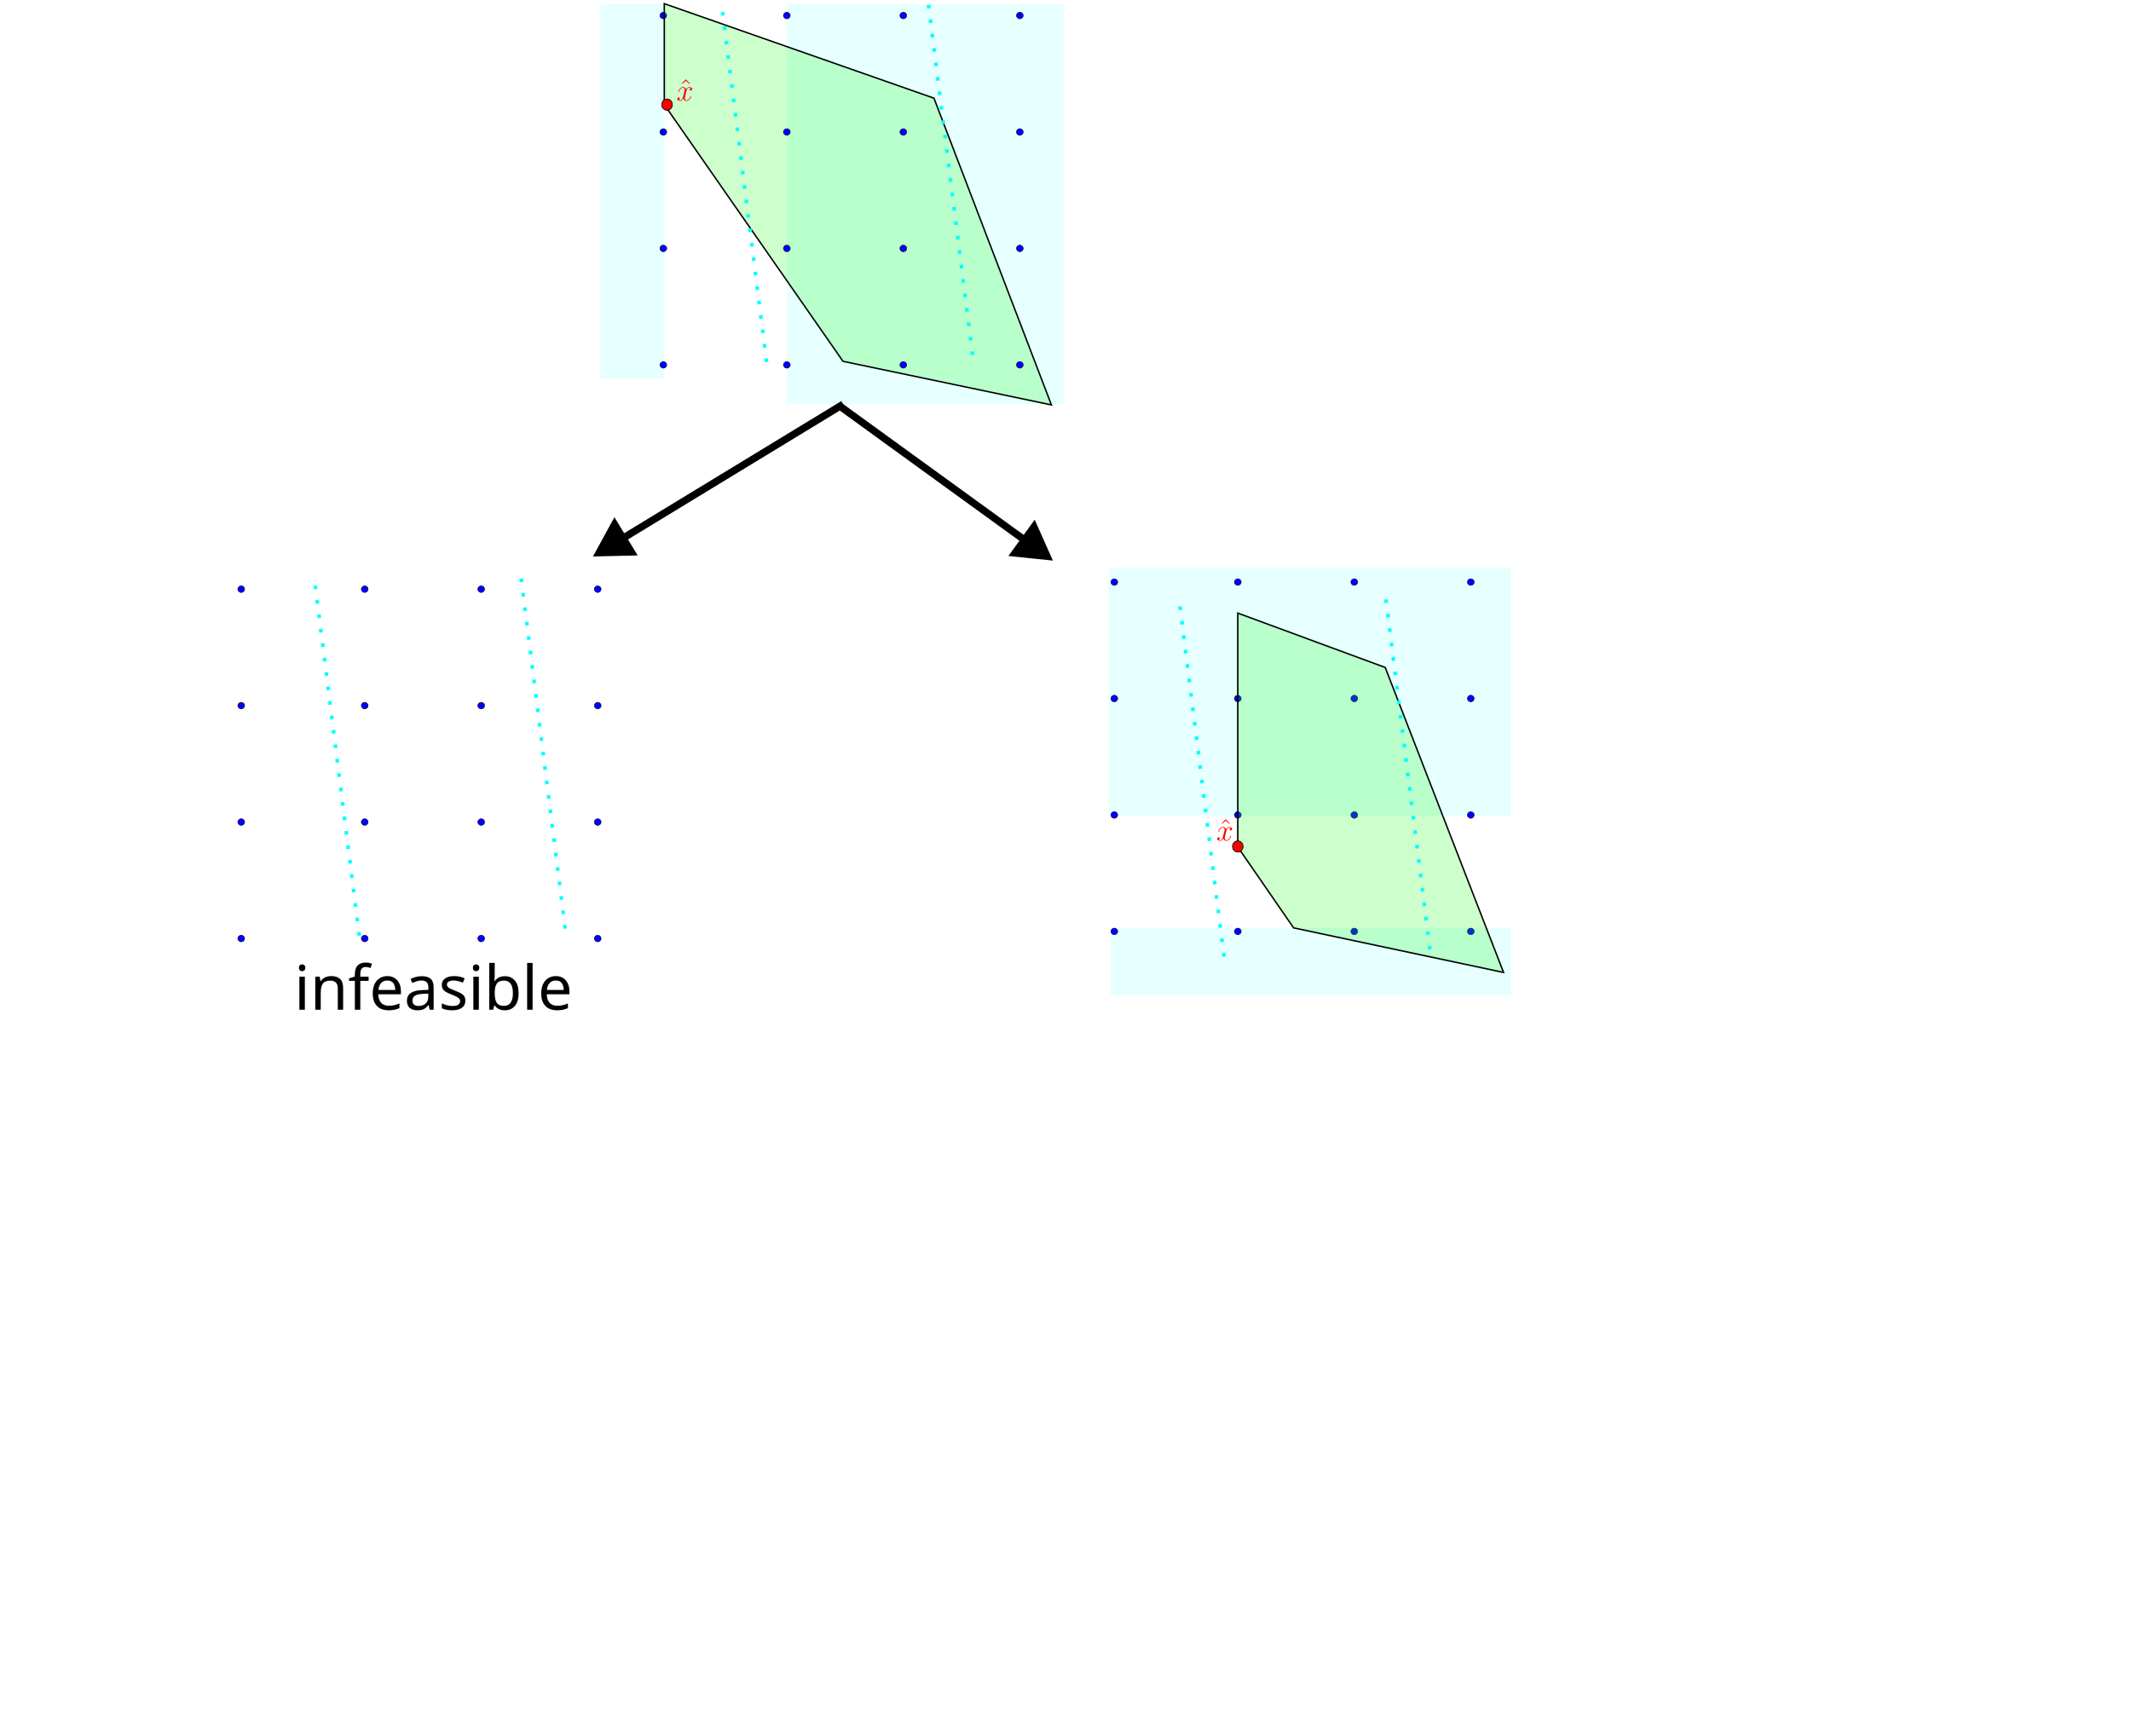
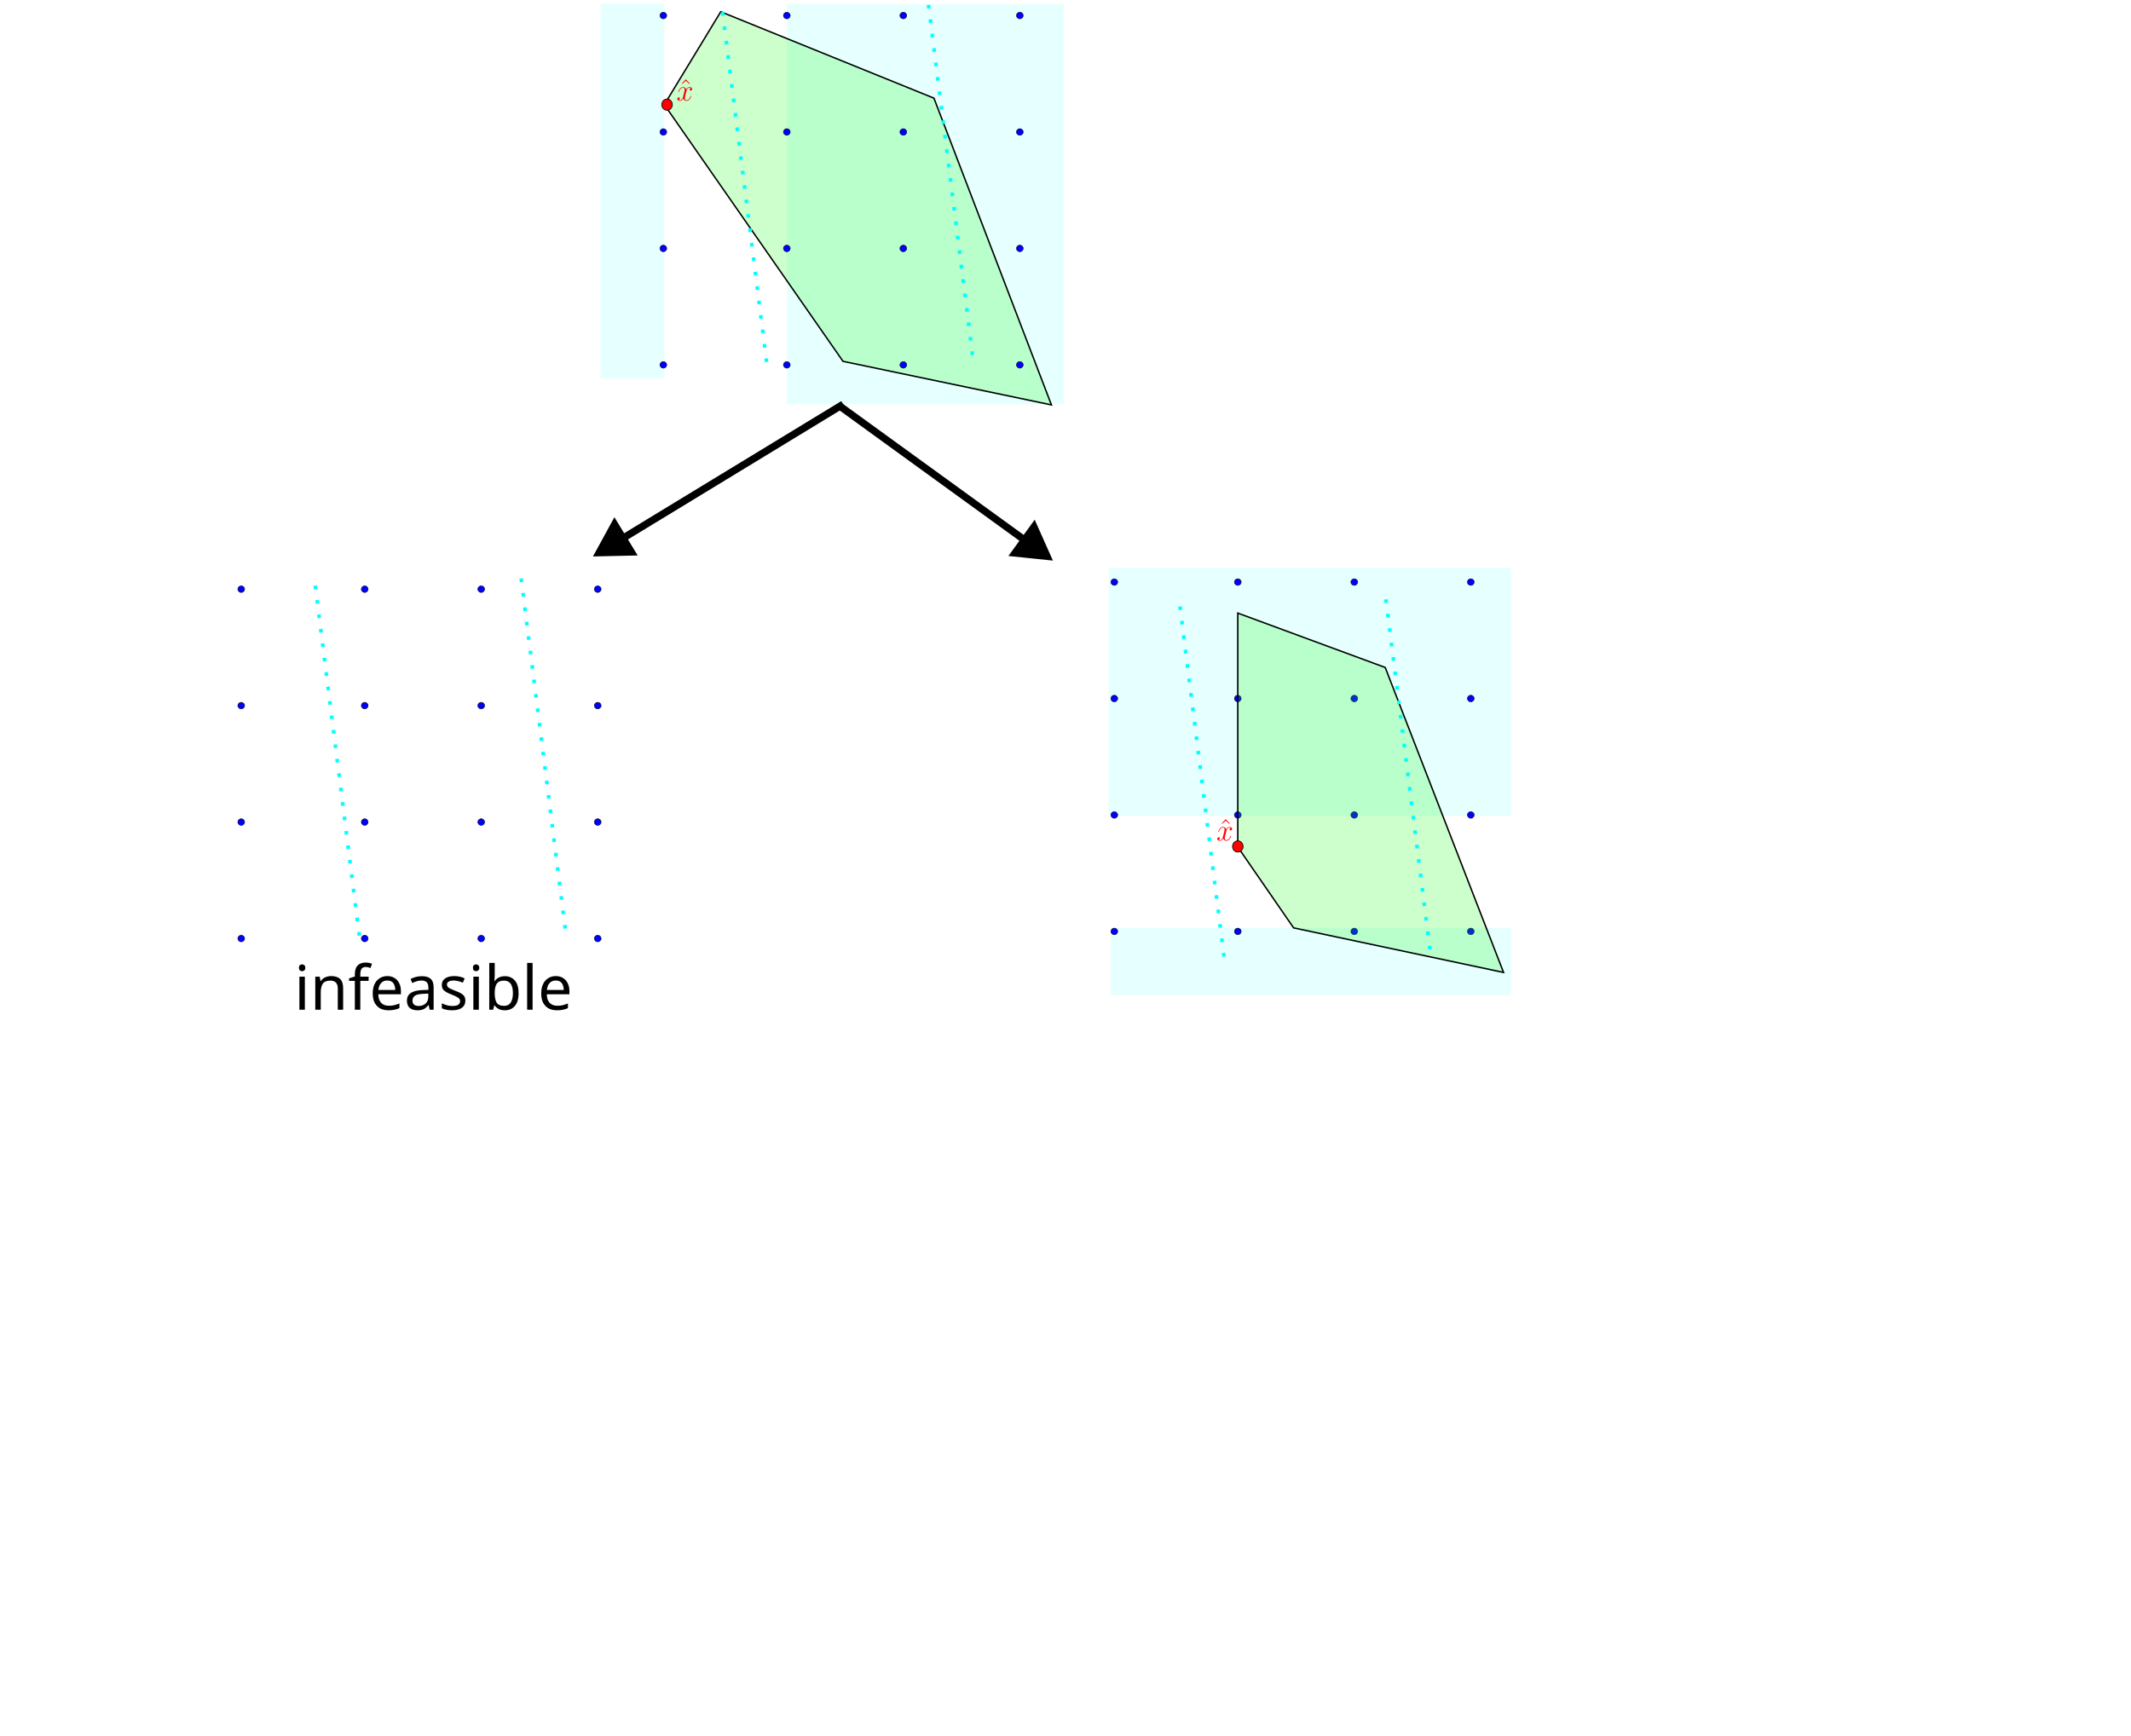
<svg xmlns="http://www.w3.org/2000/svg" width="292.876mm" height="238.552mm" viewBox="0 0 292.876 238.552" version="1.1" id="svg37558">
  <defs id="defs37555">
    <marker style="overflow:visible" id="TriangleStart" refX="0" refY="0" orient="auto-start-reverse" markerWidth="5.324" markerHeight="6.155" viewBox="0 0 5.324 6.155" preserveAspectRatio="xMidYMid">
      <path transform="scale(0.5)" style="fill:context-stroke;fill-rule:evenodd;stroke:context-stroke;stroke-width:1pt" d="M 5.77,0 -2.88,5 V -5 Z" id="path135" />
    </marker>
    <clipPath id="clipPath9973">
      <path clip-rule="nonzero" d="M 14,14 H 43 V 28.836 H 14 Z m 0,0" id="path6578" />
    </clipPath>
    <clipPath id="clipPath9062">
      <path clip-rule="nonzero" d="m 7,5 h 12 v 6.066 H 7 Z m 0,0" id="path4863" />
    </clipPath>
    <clipPath id="clipPath1590">
      <path clip-rule="nonzero" d="m 7,5 h 9 v 6.066 H 7 Z m 0,0" id="path7390" />
    </clipPath>
    <clipPath id="clipPath2948">
      <path clip-rule="nonzero" d="m 15,5 h 5 v 6.066 h -5 z m 0,0" id="path7932" />
    </clipPath>
    <clipPath id="clipPath7494">
      <path clip-rule="nonzero" d="m 20,5 h 12 v 6.066 H 20 Z m 0,0" id="path9555" />
    </clipPath>
    <clipPath id="clipPath3567">
      <path clip-rule="nonzero" d="M 0,0 H 34 V 11.988 H 0 Z m 0,0" id="path1464" />
    </clipPath>
    <clipPath id="clipPath9450">
      <path clip-rule="nonzero" d="m 41,6 h 13 v 5.988 H 41 Z m 0,0" id="path8909" />
    </clipPath>
    <clipPath id="clipPath243">
      <path clip-rule="nonzero" d="m 54,0 h 4 v 11.988 h -4 z m 0,0" id="path9050" />
    </clipPath>
    <clipPath id="clipPath5425">
      <path clip-rule="nonzero" d="M 0,0 H 5 V 5.148 H 0 Z m 0,0" id="path3411" />
    </clipPath>
    <clipPath id="clipPath4204">
      <path clip-rule="nonzero" d="M 0,3 H 6.652 V 8.301 H 0 Z m 0,0" id="path243" />
    </clipPath>
    <clipPath id="clipPath4726">
      <path clip-rule="nonzero" d="M 0,0 H 34 V 11.953 H 0 Z m 0,0" id="path5399" />
    </clipPath>
    <clipPath id="clipPath4014">
      <path clip-rule="nonzero" d="m 41,0 h 4 v 11.953 h -4 z m 0,0" id="path1291" />
    </clipPath>
    <clipPath id="clipPath6702">
      <path clip-rule="nonzero" d="M 0,2 H 7 V 8.047 H 0 Z m 0,0" id="path7622" />
    </clipPath>
    <clipPath id="clipPath7501">
      <path clip-rule="nonzero" d="M 0,3 H 6.652 V 8.301 H 0 Z m 0,0" id="path256" />
    </clipPath>
    <clipPath id="clipPath4959">
      <path clip-rule="nonzero" d="M 1,0 H 4 V 11.953 H 1 Z m 0,0" id="path8237" />
    </clipPath>
    <clipPath id="clipPath1500">
      <path clip-rule="nonzero" d="m 26,7 h 3 v 4.953 h -3 z m 0,0" id="path7387" />
    </clipPath>
    <clipPath id="clipPath6884">
      <path clip-rule="nonzero" d="m 43,0 h 4 v 11.953 h -4 z m 0,0" id="path5489" />
    </clipPath>
    <clipPath id="clipPath5482">
      <path clip-rule="nonzero" d="M 1,0 H 4 V 11.953 H 1 Z m 0,0" id="path7179" />
    </clipPath>
    <clipPath id="clipPath234">
      <path clip-rule="nonzero" d="m 29,7 h 3 v 4.953 h -3 z m 0,0" id="path5732" />
    </clipPath>
    <clipPath id="clipPath3980">
      <path clip-rule="nonzero" d="m 46,0 h 4 v 11.953 h -4 z m 0,0" id="path2864" />
    </clipPath>
    <clipPath id="clipPath1033">
      <path clip-rule="nonzero" d="M 1,0 H 4 V 11.953 H 1 Z m 0,0" id="path2771" />
    </clipPath>
    <clipPath id="clipPath563">
      <path clip-rule="nonzero" d="m 29,7 h 3 v 4.953 h -3 z m 0,0" id="path4974" />
    </clipPath>
    <clipPath id="clipPath8352">
      <path clip-rule="nonzero" d="M 43,0 H 53 V 11.953 H 43 Z m 0,0" id="path4824" />
    </clipPath>
    <clipPath id="clipPath3891">
      <path clip-rule="nonzero" d="M 1,0 H 4 V 11.953 H 1 Z m 0,0" id="path7264" />
    </clipPath>
    <clipPath id="clipPath8942">
      <path clip-rule="nonzero" d="m 29,7 h 3 v 4.953 h -3 z m 0,0" id="path4044" />
    </clipPath>
    <clipPath id="clipPath8629">
      <path clip-rule="nonzero" d="M 43,0 H 53 V 11.953 H 43 Z m 0,0" id="path1640" />
    </clipPath>
  </defs>
  <g id="layer1" transform="translate(-237.2349,-9.895489)">
    <rect style="fill:#00ffff;fill-opacity:0.1;stroke:none;stroke-width:0.106;stroke-dasharray:none;stroke-opacity:1" id="rect66826" width="8.762" height="51.512" x="319.771" y="10.402" />
    <rect style="fill:#00ffff;fill-opacity:0.1;stroke:none;stroke-width:0.228;stroke-dasharray:none;stroke-opacity:1" id="rect67036" width="38.013" height="54.993" x="345.411" y="10.467" />
    <ellipse style="fill:#0000ff;fill-opacity:1;stroke:#000000;stroke-width:0.063;stroke-dasharray:none;stroke-opacity:1" id="path3632" cx="328.4" cy="12.029" rx="0.468" ry="0.455" />
    <ellipse style="fill:#0000ff;fill-opacity:1;stroke:#000000;stroke-width:0.063;stroke-dasharray:none;stroke-opacity:1" id="ellipse5556" cx="345.373" cy="12.029" rx="0.468" ry="0.455" />
    <ellipse style="fill:#0000ff;fill-opacity:1;stroke:#000000;stroke-width:0.063;stroke-dasharray:none;stroke-opacity:1" id="ellipse5560" cx="361.384" cy="12.029" rx="0.468" ry="0.455" />
    <ellipse style="fill:#0000ff;fill-opacity:1;stroke:#000000;stroke-width:0.063;stroke-dasharray:none;stroke-opacity:1" id="ellipse5564" cx="377.395" cy="12.029" rx="0.468" ry="0.455" />
    <ellipse style="fill:#0000ff;fill-opacity:1;stroke:#000000;stroke-width:0.063;stroke-dasharray:none;stroke-opacity:1" id="ellipse5584" cx="328.4" cy="28.037" rx="0.468" ry="0.455" />
-     <path style="fill:#00ff00;fill-opacity:0.2;stroke:#000000;stroke-width:0.2;stroke-dasharray:none;stroke-opacity:1" d="m 328.533,10.402 v 13.878 l 24.562,35.284 28.642,5.99 -16.144,-42.164 z" id="path81279" />
+     <path style="fill:#00ff00;fill-opacity:0.2;stroke:#000000;stroke-width:0.2;stroke-dasharray:none;stroke-opacity:1" d="m 336.292,11.511 -7.759,12.769 24.562,35.284 28.642,5.99 -16.144,-42.164 z" id="path81279" />
    <ellipse style="fill:#0000ff;fill-opacity:1;stroke:#000000;stroke-width:0.063;stroke-dasharray:none;stroke-opacity:1" id="ellipse5588" cx="345.373" cy="28.037" rx="0.468" ry="0.455" />
    <ellipse style="fill:#0000ff;fill-opacity:1;stroke:#000000;stroke-width:0.063;stroke-dasharray:none;stroke-opacity:1" id="ellipse5592" cx="361.384" cy="28.037" rx="0.468" ry="0.455" />
    <ellipse style="fill:#0000ff;fill-opacity:1;stroke:#000000;stroke-width:0.063;stroke-dasharray:none;stroke-opacity:1" id="ellipse5596" cx="377.395" cy="28.037" rx="0.468" ry="0.455" />
    <ellipse style="fill:#0000ff;fill-opacity:1;stroke:#000000;stroke-width:0.063;stroke-dasharray:none;stroke-opacity:1" id="ellipse5616" cx="328.4" cy="44.044" rx="0.468" ry="0.455" />
    <ellipse style="fill:#0000ff;fill-opacity:1;stroke:#000000;stroke-width:0.063;stroke-dasharray:none;stroke-opacity:1" id="ellipse5620" cx="345.373" cy="44.044" rx="0.468" ry="0.455" />
    <ellipse style="fill:#0000ff;fill-opacity:1;stroke:#000000;stroke-width:0.063;stroke-dasharray:none;stroke-opacity:1" id="ellipse5624" cx="361.384" cy="44.044" rx="0.468" ry="0.455" />
    <ellipse style="fill:#0000ff;fill-opacity:1;stroke:#000000;stroke-width:0.063;stroke-dasharray:none;stroke-opacity:1" id="ellipse5628" cx="377.395" cy="44.044" rx="0.468" ry="0.455" />
    <ellipse style="fill:#0000ff;fill-opacity:1;stroke:#000000;stroke-width:0.063;stroke-dasharray:none;stroke-opacity:1" id="ellipse5648" cx="328.4" cy="60.051" rx="0.468" ry="0.455" />
    <ellipse style="fill:#0000ff;fill-opacity:1;stroke:#000000;stroke-width:0.063;stroke-dasharray:none;stroke-opacity:1" id="ellipse5652" cx="345.373" cy="60.051" rx="0.468" ry="0.455" />
    <ellipse style="fill:#0000ff;fill-opacity:1;stroke:#000000;stroke-width:0.063;stroke-dasharray:none;stroke-opacity:1" id="ellipse5656" cx="361.384" cy="60.051" rx="0.468" ry="0.455" />
    <ellipse style="fill:#0000ff;fill-opacity:1;stroke:#000000;stroke-width:0.063;stroke-dasharray:none;stroke-opacity:1" id="ellipse5660" cx="377.395" cy="60.051" rx="0.468" ry="0.455" />
    <g transform="translate(72.94624,30.08684)" id="g17785" style="fill:#00ffff">
      <g clip-path="url(#clipPath5425)" id="g17" transform="matrix(0.352778,0,0,0.352778,-0.170877,0.0418483)" style="fill:#00ffff">
        <g fill="#000000" fill-opacity="1" id="g15" style="fill:#00ffff">
          <g id="use13" transform="translate(0,5.147)" style="fill:#00ffff">
            <path d="M 3.647,2.724 C 3.429,2.703 3.321,2.692 3.134,2.831 3.052,2.87 2.909,3.044 2.891,3.231 2.868,3.464 3.024,3.637 3.258,3.659 3.537,3.687 3.888,3.47 3.934,3.003 3.99,2.428 3.488,1.939 2.664,1.859 1.109,1.707 -0.612,3.25 -0.777,4.945 -0.877,5.972 -0.332,6.982 0.881,7.101 2.498,7.259 3.647,6.099 3.662,5.944 3.67,5.866 3.598,5.796 3.552,5.792 3.521,5.789 3.504,5.803 3.384,5.901 2.523,6.837 1.387,6.899 0.92,6.854 0.112,6.775 -0.083,6.033 -0.025,5.443 0.016,5.023 0.331,3.892 0.829,3.124 1.195,2.594 1.91,2.021 2.657,2.094 c 0.156,0.015 0.807,0.095 0.99,0.63 z m 0,0" id="path23" style="fill:#00ffff" />
          </g>
        </g>
      </g>
    </g>
    <path style="fill:#000000;fill-opacity:0.2;stroke:#000000;stroke-width:1;stroke-dasharray:none;stroke-opacity:1;marker-end:url(#TriangleStart)" d="M 353.117,65.461 321.762,84.543" id="path47244" />
    <path style="fill:#000000;fill-opacity:0.2;stroke:#000000;stroke-width:1;stroke-dasharray:none;stroke-opacity:1;marker-end:url(#TriangleStart)" d="m 352.614,65.69 26.454,19.18" id="path48163" />
    <text xml:space="preserve" style="font-size:8.467px;font-family:Calibri;-inkscape-font-specification:Calibri;fill:#000000;fill-opacity:1;stroke:none;stroke-width:0.2;stroke-dasharray:none;stroke-opacity:1" x="277.664" y="148.696" id="text70186">
      <tspan id="tspan70184" style="font-size:8.467px;fill:#000000;fill-opacity:1;stroke-width:0.2" x="277.664" y="148.696">infeasible</tspan>
    </text>
    <ellipse style="fill:#ff0000;fill-opacity:1;stroke:#000000;stroke-width:0.103;stroke-dasharray:none;stroke-opacity:1" id="ellipse46950" cx="328.913" cy="24.28" rx="0.727" ry="0.772" />
    <g transform="translate(330.3186,20.79866)" id="g47077" style="fill:#ff0000">
      <g fill="#000000" fill-opacity="1" id="g19" transform="matrix(0.352778,0,0,0.352778,-0.115755,-0.001808)" style="fill:#ff0000">
        <g id="use17" transform="translate(0.725,8.302)" style="fill:#ff0000">
          <path d="m 2.922,-8.297 -1.562,1.625 0.188,0.188 1.375,-1.234 1.375,1.234 0.188,-0.188 z m 0,0" id="path31" style="fill:#ff0000" />
        </g>
      </g>
      <g clip-path="url(#clipPath7501)" id="g25" transform="matrix(0.352778,0,0,0.352778,-0.115755,-0.001808)" style="fill:#ff0000">
        <g fill="#000000" fill-opacity="1" id="g23" style="fill:#ff0000">
          <g id="use21" transform="translate(0,8.302)" style="fill:#ff0000">
            <path d="m 5.672,-4.875 c -0.391,0.062 -0.531,0.359 -0.531,0.578 0,0.297 0.219,0.391 0.391,0.391 0.359,0 0.609,-0.312 0.609,-0.641 0,-0.5 -0.578,-0.719 -1.078,-0.719 -0.719,0 -1.125,0.719 -1.234,0.938 -0.281,-0.891 -1.016,-0.938 -1.234,-0.938 -1.219,0 -1.859,1.562 -1.859,1.828 0,0.047 0.047,0.109 0.125,0.109 0.094,0 0.125,-0.078 0.141,-0.125 0.406,-1.328 1.219,-1.578 1.562,-1.578 0.531,0 0.641,0.5 0.641,0.781 0,0.266 -0.078,0.547 -0.219,1.125 L 2.578,-1.5 c -0.172,0.719 -0.516,1.375 -1.156,1.375 -0.062,0 -0.359,0 -0.609,-0.156 C 1.25,-0.359 1.344,-0.719 1.344,-0.859 1.344,-1.094 1.156,-1.25 0.938,-1.25 c -0.297,0 -0.609,0.266 -0.609,0.641 0,0.5 0.562,0.734 1.078,0.734 0.578,0 0.984,-0.453 1.234,-0.953 C 2.828,-0.125 3.438,0.125 3.875,0.125 5.094,0.125 5.734,-1.453 5.734,-1.703 5.734,-1.766 5.688,-1.812 5.625,-1.812 5.516,-1.812 5.5,-1.75 5.469,-1.656 5.141,-0.609 4.453,-0.125 3.906,-0.125 3.484,-0.125 3.266,-0.438 3.266,-0.922 3.266,-1.188 3.312,-1.375 3.5,-2.156 L 3.922,-3.797 C 4.094,-4.5 4.5,-5.031 5.062,-5.031 c 0.016,0 0.359,0 0.609,0.156 z m 0,0" id="path35" style="fill:#ff0000" />
          </g>
        </g>
      </g>
    </g>
    <ellipse style="fill:#0000ff;fill-opacity:1;stroke:#000000;stroke-width:0.063;stroke-dasharray:none;stroke-opacity:1" id="ellipse82037" cx="270.388" cy="90.883" rx="0.468" ry="0.455" />
    <ellipse style="fill:#0000ff;fill-opacity:1;stroke:#000000;stroke-width:0.063;stroke-dasharray:none;stroke-opacity:1" id="ellipse82039" cx="287.361" cy="90.883" rx="0.468" ry="0.455" />
    <ellipse style="fill:#0000ff;fill-opacity:1;stroke:#000000;stroke-width:0.063;stroke-dasharray:none;stroke-opacity:1" id="ellipse82041" cx="303.371" cy="90.883" rx="0.468" ry="0.455" />
    <ellipse style="fill:#0000ff;fill-opacity:1;stroke:#000000;stroke-width:0.063;stroke-dasharray:none;stroke-opacity:1" id="ellipse82043" cx="319.382" cy="90.883" rx="0.468" ry="0.455" />
    <ellipse style="fill:#0000ff;fill-opacity:1;stroke:#000000;stroke-width:0.063;stroke-dasharray:none;stroke-opacity:1" id="ellipse82045" cx="270.388" cy="106.89" rx="0.468" ry="0.455" />
    <ellipse style="fill:#0000ff;fill-opacity:1;stroke:#000000;stroke-width:0.063;stroke-dasharray:none;stroke-opacity:1" id="ellipse82047" cx="287.361" cy="106.89" rx="0.468" ry="0.455" />
    <ellipse style="fill:#0000ff;fill-opacity:1;stroke:#000000;stroke-width:0.063;stroke-dasharray:none;stroke-opacity:1" id="ellipse82049" cx="303.371" cy="106.89" rx="0.468" ry="0.455" />
    <ellipse style="fill:#0000ff;fill-opacity:1;stroke:#000000;stroke-width:0.063;stroke-dasharray:none;stroke-opacity:1" id="ellipse82051" cx="319.382" cy="106.89" rx="0.468" ry="0.455" />
    <ellipse style="fill:#0000ff;fill-opacity:1;stroke:#000000;stroke-width:0.063;stroke-dasharray:none;stroke-opacity:1" id="ellipse82053" cx="270.388" cy="122.898" rx="0.468" ry="0.455" />
    <ellipse style="fill:#0000ff;fill-opacity:1;stroke:#000000;stroke-width:0.063;stroke-dasharray:none;stroke-opacity:1" id="ellipse82055" cx="287.361" cy="122.898" rx="0.468" ry="0.455" />
    <ellipse style="fill:#0000ff;fill-opacity:1;stroke:#000000;stroke-width:0.063;stroke-dasharray:none;stroke-opacity:1" id="ellipse82057" cx="303.371" cy="122.898" rx="0.468" ry="0.455" />
    <ellipse style="fill:#0000ff;fill-opacity:1;stroke:#000000;stroke-width:0.063;stroke-dasharray:none;stroke-opacity:1" id="ellipse82059" cx="319.382" cy="122.898" rx="0.468" ry="0.455" />
    <ellipse style="fill:#0000ff;fill-opacity:1;stroke:#000000;stroke-width:0.063;stroke-dasharray:none;stroke-opacity:1" id="ellipse82061" cx="270.388" cy="138.905" rx="0.468" ry="0.455" />
    <ellipse style="fill:#0000ff;fill-opacity:1;stroke:#000000;stroke-width:0.063;stroke-dasharray:none;stroke-opacity:1" id="ellipse82063" cx="287.361" cy="138.905" rx="0.468" ry="0.455" />
    <ellipse style="fill:#0000ff;fill-opacity:1;stroke:#000000;stroke-width:0.063;stroke-dasharray:none;stroke-opacity:1" id="ellipse82065" cx="303.371" cy="138.905" rx="0.468" ry="0.455" />
    <ellipse style="fill:#0000ff;fill-opacity:1;stroke:#000000;stroke-width:0.063;stroke-dasharray:none;stroke-opacity:1" id="ellipse82067" cx="319.382" cy="138.905" rx="0.468" ry="0.455" />
    <rect style="fill:#00ffff;fill-opacity:0.1;stroke:none;stroke-width:0.113;stroke-dasharray:none;stroke-opacity:1" id="rect89639" width="55.017" height="9.237" x="389.88" y="137.444" />
    <rect style="fill:#00ffff;fill-opacity:0.1;stroke:none;stroke-width:0.217;stroke-dasharray:none;stroke-opacity:1" id="rect89641" width="55.272" height="34.064" x="389.624" y="87.967" />
    <ellipse style="fill:#0000ff;fill-opacity:1;stroke:#000000;stroke-width:0.063;stroke-dasharray:none;stroke-opacity:1" id="ellipse89643" cx="390.38" cy="89.909" rx="0.468" ry="0.455" />
    <ellipse style="fill:#0000ff;fill-opacity:1;stroke:#000000;stroke-width:0.063;stroke-dasharray:none;stroke-opacity:1" id="ellipse89645" cx="407.353" cy="89.909" rx="0.468" ry="0.455" />
    <ellipse style="fill:#0000ff;fill-opacity:1;stroke:#000000;stroke-width:0.063;stroke-dasharray:none;stroke-opacity:1" id="ellipse89647" cx="423.364" cy="89.909" rx="0.468" ry="0.455" />
    <ellipse style="fill:#0000ff;fill-opacity:1;stroke:#000000;stroke-width:0.063;stroke-dasharray:none;stroke-opacity:1" id="ellipse89649" cx="439.374" cy="89.909" rx="0.468" ry="0.455" />
    <ellipse style="fill:#0000ff;fill-opacity:1;stroke:#000000;stroke-width:0.063;stroke-dasharray:none;stroke-opacity:1" id="ellipse89651" cx="390.38" cy="105.916" rx="0.468" ry="0.455" />
    <ellipse style="fill:#0000ff;fill-opacity:1;stroke:#000000;stroke-width:0.063;stroke-dasharray:none;stroke-opacity:1" id="ellipse89655" cx="407.353" cy="105.916" rx="0.468" ry="0.455" />
    <ellipse style="fill:#0000ff;fill-opacity:1;stroke:#000000;stroke-width:0.063;stroke-dasharray:none;stroke-opacity:1" id="ellipse89657" cx="423.364" cy="105.916" rx="0.468" ry="0.455" />
    <ellipse style="fill:#0000ff;fill-opacity:1;stroke:#000000;stroke-width:0.063;stroke-dasharray:none;stroke-opacity:1" id="ellipse89659" cx="439.374" cy="105.916" rx="0.468" ry="0.455" />
    <ellipse style="fill:#0000ff;fill-opacity:1;stroke:#000000;stroke-width:0.063;stroke-dasharray:none;stroke-opacity:1" id="ellipse89661" cx="390.38" cy="121.924" rx="0.468" ry="0.455" />
    <ellipse style="fill:#0000ff;fill-opacity:1;stroke:#000000;stroke-width:0.063;stroke-dasharray:none;stroke-opacity:1" id="ellipse89663" cx="407.353" cy="121.924" rx="0.468" ry="0.455" />
    <ellipse style="fill:#0000ff;fill-opacity:1;stroke:#000000;stroke-width:0.063;stroke-dasharray:none;stroke-opacity:1" id="ellipse89665" cx="423.364" cy="121.924" rx="0.468" ry="0.455" />
    <ellipse style="fill:#0000ff;fill-opacity:1;stroke:#000000;stroke-width:0.063;stroke-dasharray:none;stroke-opacity:1" id="ellipse89667" cx="439.374" cy="121.924" rx="0.468" ry="0.455" />
    <ellipse style="fill:#0000ff;fill-opacity:1;stroke:#000000;stroke-width:0.063;stroke-dasharray:none;stroke-opacity:1" id="ellipse89669" cx="390.38" cy="137.931" rx="0.468" ry="0.455" />
    <ellipse style="fill:#0000ff;fill-opacity:1;stroke:#000000;stroke-width:0.063;stroke-dasharray:none;stroke-opacity:1" id="ellipse89671" cx="407.353" cy="137.931" rx="0.468" ry="0.455" />
    <ellipse style="fill:#0000ff;fill-opacity:1;stroke:#000000;stroke-width:0.063;stroke-dasharray:none;stroke-opacity:1" id="ellipse89673" cx="423.364" cy="137.931" rx="0.468" ry="0.455" />
    <ellipse style="fill:#0000ff;fill-opacity:1;stroke:#000000;stroke-width:0.063;stroke-dasharray:none;stroke-opacity:1" id="ellipse89675" cx="439.374" cy="137.931" rx="0.468" ry="0.455" />
    <path style="fill:#00ff00;fill-opacity:0.2;stroke:#000000;stroke-width:0.2;stroke-dasharray:none;stroke-opacity:1" d="m 443.876,143.569 -16.263,-41.92 -20.26,-7.473 v 32.154 l 7.67,11.113 z" id="path89707" />
    <ellipse style="fill:#ff0000;fill-opacity:1;stroke:#000000;stroke-width:0.103;stroke-dasharray:none;stroke-opacity:1" id="ellipse89677" cx="407.353" cy="126.253" rx="0.727" ry="0.772" />
    <g transform="translate(404.5236,122.5028)" id="g89693" style="fill:#ff0000">
      <g fill="#000000" fill-opacity="1" id="g89683" transform="matrix(0.352778,0,0,0.352778,-0.115755,-0.001808)" style="fill:#ff0000">
        <g id="g89681" transform="translate(0.725,8.302)" style="fill:#ff0000">
          <path d="m 2.922,-8.297 -1.562,1.625 0.188,0.188 1.375,-1.234 1.375,1.234 0.188,-0.188 z m 0,0" id="path89679" style="fill:#ff0000" />
        </g>
      </g>
      <g clip-path="url(#clipPath7501)" id="g89691" transform="matrix(0.352778,0,0,0.352778,-0.115755,-0.001808)" style="fill:#ff0000">
        <g fill="#000000" fill-opacity="1" id="g89689" style="fill:#ff0000">
          <g id="g89687" transform="translate(0,8.302)" style="fill:#ff0000">
            <path d="m 5.672,-4.875 c -0.391,0.062 -0.531,0.359 -0.531,0.578 0,0.297 0.219,0.391 0.391,0.391 0.359,0 0.609,-0.312 0.609,-0.641 0,-0.5 -0.578,-0.719 -1.078,-0.719 -0.719,0 -1.125,0.719 -1.234,0.938 -0.281,-0.891 -1.016,-0.938 -1.234,-0.938 -1.219,0 -1.859,1.562 -1.859,1.828 0,0.047 0.047,0.109 0.125,0.109 0.094,0 0.125,-0.078 0.141,-0.125 0.406,-1.328 1.219,-1.578 1.562,-1.578 0.531,0 0.641,0.5 0.641,0.781 0,0.266 -0.078,0.547 -0.219,1.125 L 2.578,-1.5 c -0.172,0.719 -0.516,1.375 -1.156,1.375 -0.062,0 -0.359,0 -0.609,-0.156 C 1.25,-0.359 1.344,-0.719 1.344,-0.859 1.344,-1.094 1.156,-1.25 0.938,-1.25 c -0.297,0 -0.609,0.266 -0.609,0.641 0,0.5 0.562,0.734 1.078,0.734 0.578,0 0.984,-0.453 1.234,-0.953 C 2.828,-0.125 3.438,0.125 3.875,0.125 5.094,0.125 5.734,-1.453 5.734,-1.703 5.734,-1.766 5.688,-1.812 5.625,-1.812 5.516,-1.812 5.5,-1.75 5.469,-1.656 5.141,-0.609 4.453,-0.125 3.906,-0.125 3.484,-0.125 3.266,-0.438 3.266,-0.922 3.266,-1.188 3.312,-1.375 3.5,-2.156 L 3.922,-3.797 C 4.094,-4.5 4.5,-5.031 5.062,-5.031 c 0.016,0 0.359,0 0.609,0.156 z m 0,0" id="path89685" style="fill:#ff0000" />
          </g>
        </g>
      </g>
    </g>
    <path style="fill:#00ff00;fill-opacity:0.2;stroke:#00ffff;stroke-width:0.5;stroke-dasharray:0.5, 1.5;stroke-dashoffset:0;stroke-opacity:1" d="m 336.54,11.542 6.162,48.996" id="path89963" />
    <path style="fill:#00ff00;fill-opacity:0.2;stroke:#00ffff;stroke-width:0.5;stroke-dasharray:0.5, 1.5;stroke-dashoffset:0;stroke-opacity:1" d="m 364.843,10.568 6.162,48.996" id="path90289" />
    <path style="fill:#00ff00;fill-opacity:0.2;stroke:#00ffff;stroke-width:0.5;stroke-dasharray:0.5, 1.5;stroke-dashoffset:0;stroke-opacity:1" d="m 280.561,90.396 6.162,48.996" id="path90291" />
    <path style="fill:#00ff00;fill-opacity:0.2;stroke:#00ffff;stroke-width:0.5;stroke-dasharray:0.5, 1.5;stroke-dashoffset:0;stroke-opacity:1" d="m 308.863,89.422 6.162,48.996" id="path90293" />
    <path style="fill:#00ff00;fill-opacity:0.2;stroke:#00ffff;stroke-width:0.5;stroke-dasharray:0.5, 1.5;stroke-dashoffset:0;stroke-opacity:1" d="m 399.404,93.262 6.162,48.996" id="path90295" />
    <path style="fill:#00ff00;fill-opacity:0.2;stroke:#00ffff;stroke-width:0.5;stroke-dasharray:0.5, 1.5;stroke-dashoffset:0;stroke-opacity:1" d="m 427.706,92.288 6.162,48.996" id="path90297" />
  </g>
</svg>
